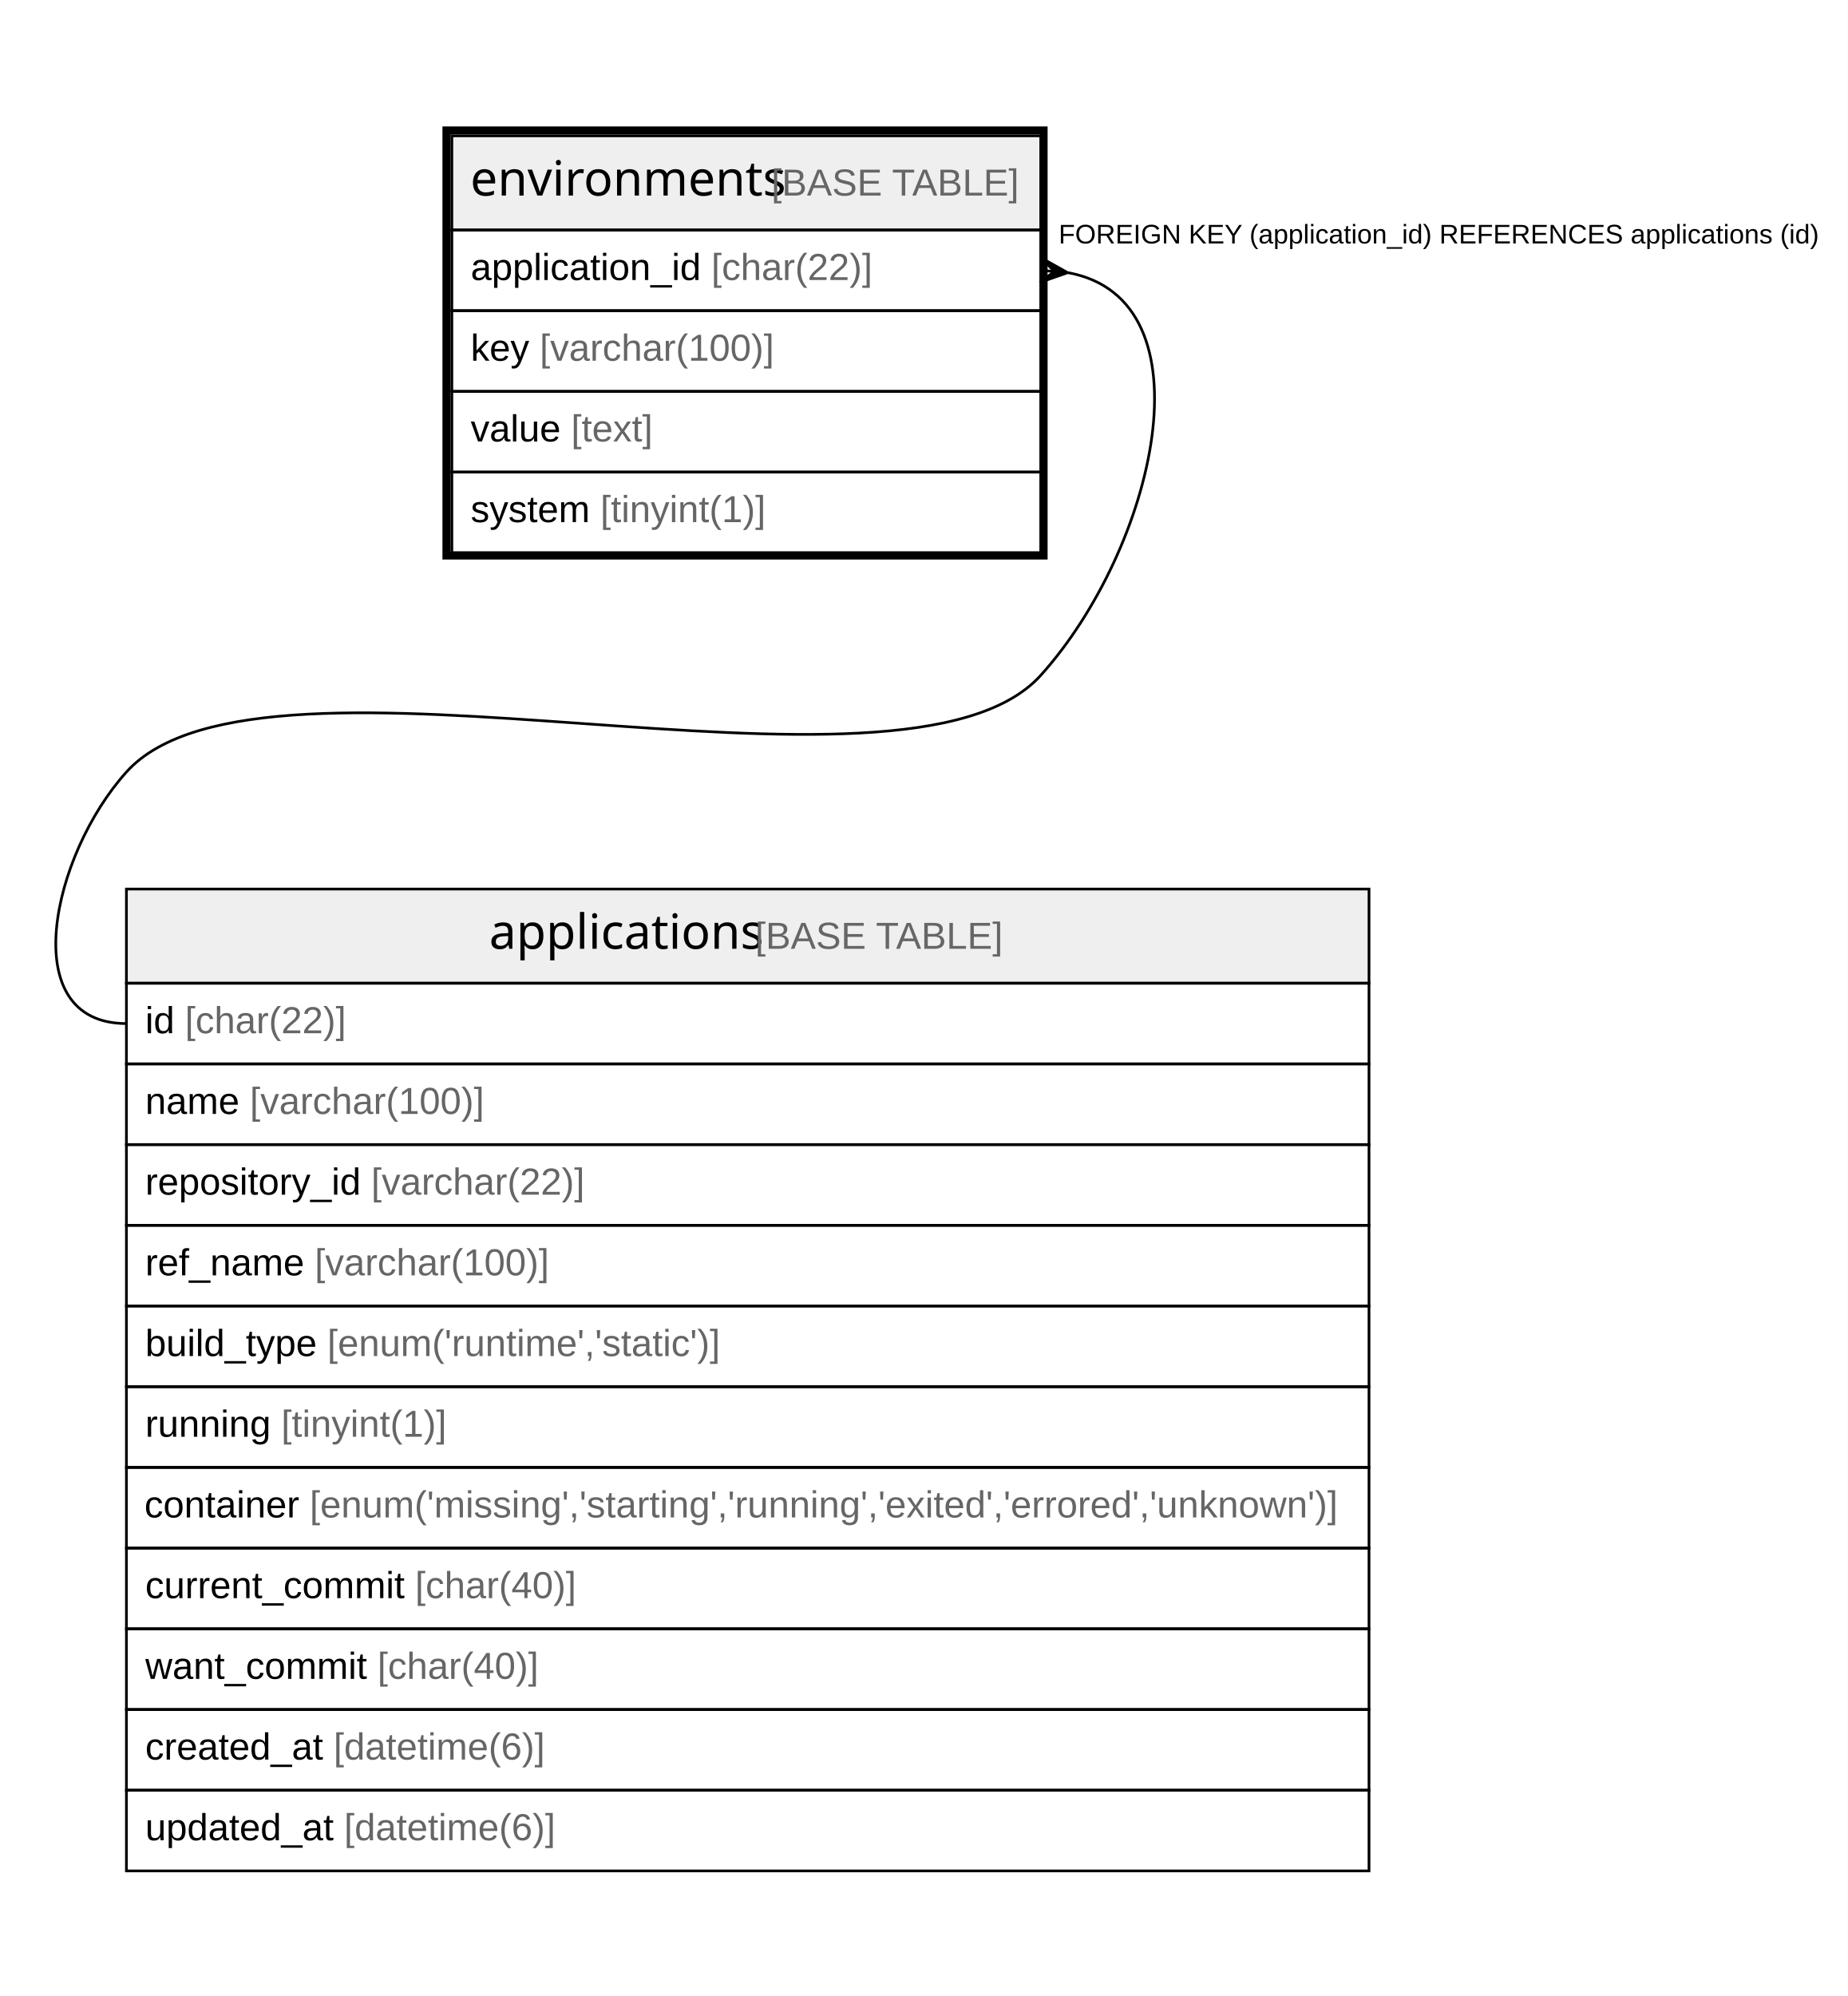
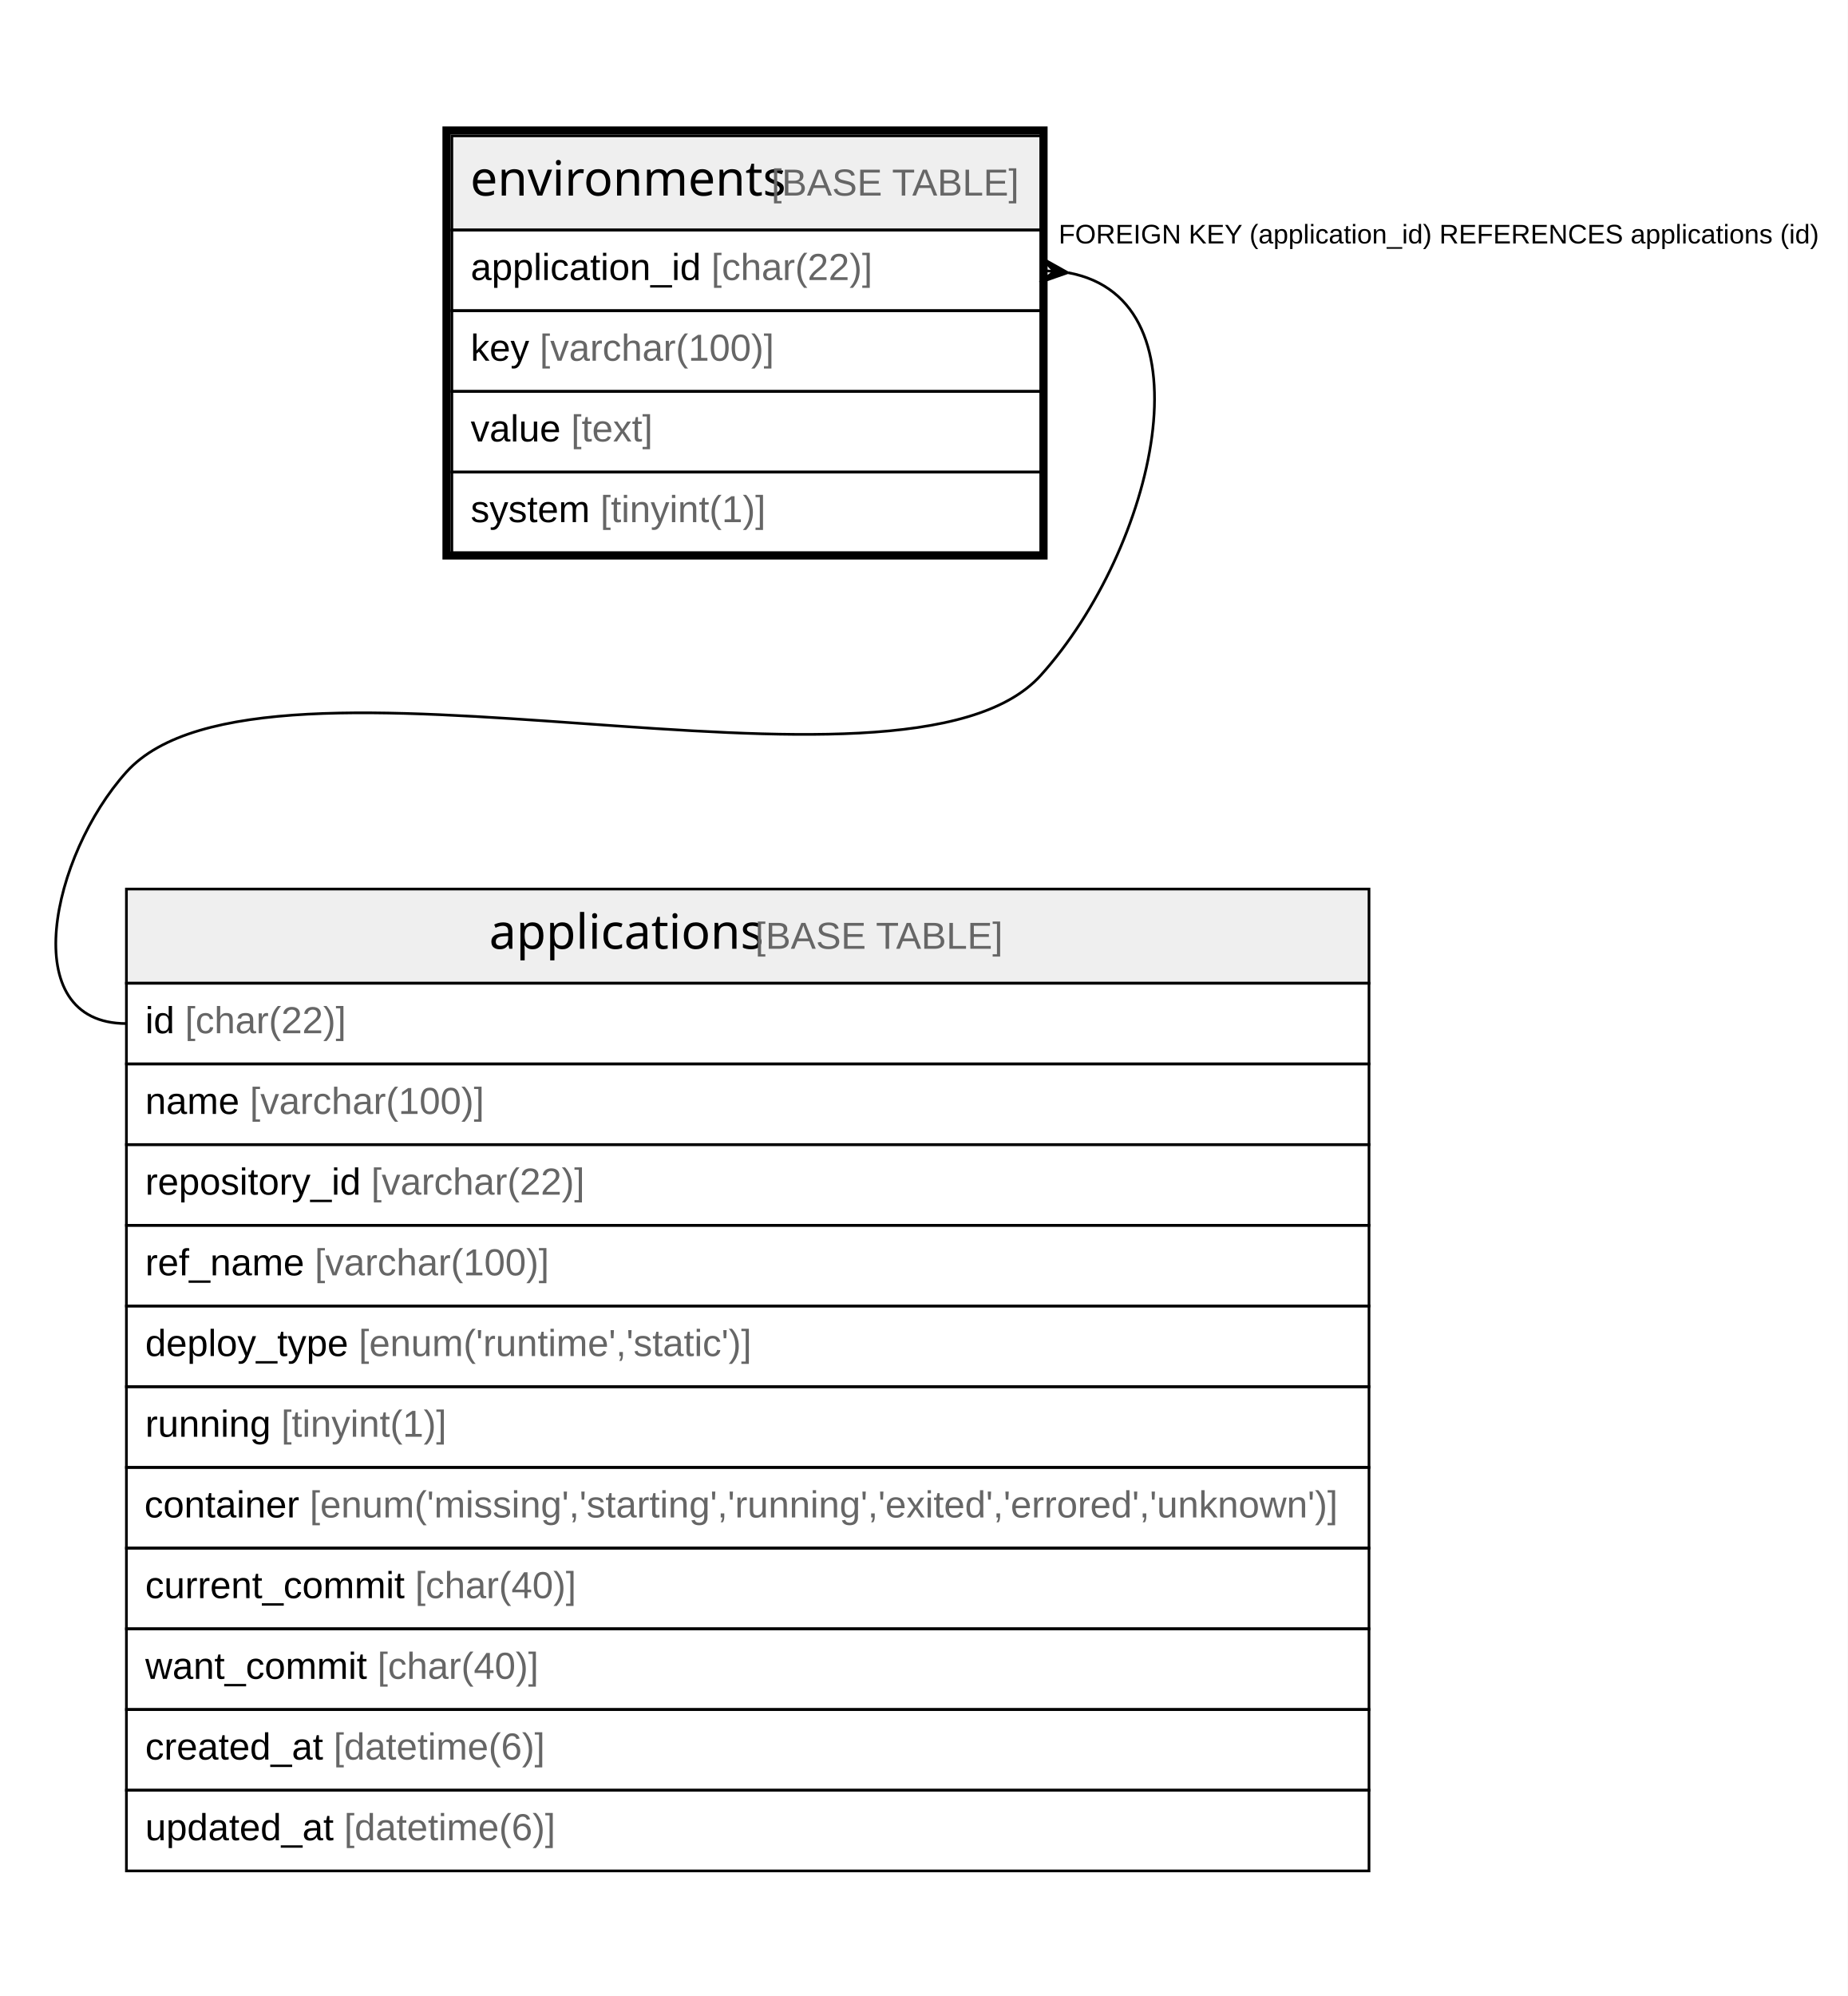
<svg xmlns="http://www.w3.org/2000/svg" width="687pt" height="742pt" viewBox="0.00 0.00 687.00 742.00">
  <g id="graph0" class="graph" transform="scale(1 1) rotate(0) translate(4 738)">
    <polygon fill="#ffffff" stroke="transparent" points="-4,4 -4,-738 683,-738 683,4 -4,4" />
    <g id="node1" class="node">
      <polygon fill="#efefef" stroke="transparent" points="164,-652.5 164,-687.5 383,-687.5 383,-652.5 164,-652.5" />
      <polygon fill="none" stroke="#000000" points="164,-652.5 164,-687.5 383,-687.5 383,-652.5 164,-652.5" />
      <text text-anchor="start" x="170.864" y="-665.3" font-family="Arial Bold" font-size="18.00" fill="#000000">environments</text>
      <text text-anchor="start" x="278.882" y="-665.3" font-family="Arial" font-size="14.00" fill="#000000"> </text>
      <text text-anchor="start" x="282.773" y="-665.3" font-family="Arial" font-size="14.00" fill="#666666">[BASE TABLE]</text>
      <polygon fill="none" stroke="#000000" points="164,-622.5 164,-652.5 383,-652.5 383,-622.5 164,-622.5" />
      <text text-anchor="start" x="171" y="-633.9" font-family="Arial" font-size="14.00" fill="#000000">application_id </text>
      <text text-anchor="start" x="260.468" y="-633.9" font-family="Arial" font-size="14.00" fill="#666666">[char(22)]</text>
      <polygon fill="none" stroke="#000000" points="164,-592.5 164,-622.5 383,-622.5 383,-592.5 164,-592.5" />
      <text text-anchor="start" x="171" y="-603.9" font-family="Arial" font-size="14.00" fill="#000000">key </text>
      <text text-anchor="start" x="196.673" y="-603.9" font-family="Arial" font-size="14.00" fill="#666666">[varchar(100)]</text>
      <polygon fill="none" stroke="#000000" points="164,-562.5 164,-592.5 383,-592.5 383,-562.5 164,-562.5" />
      <text text-anchor="start" x="171" y="-573.9" font-family="Arial" font-size="14.00" fill="#000000">value </text>
      <text text-anchor="start" x="208.345" y="-573.9" font-family="Arial" font-size="14.00" fill="#666666">[text]</text>
      <polygon fill="none" stroke="#000000" points="164,-532.5 164,-562.5 383,-562.5 383,-532.5 164,-532.5" />
      <text text-anchor="start" x="171" y="-543.9" font-family="Arial" font-size="14.00" fill="#000000">system </text>
      <text text-anchor="start" x="219.224" y="-543.9" font-family="Arial" font-size="14.00" fill="#666666">[tinyint(1)]</text>
      <polygon fill="none" stroke="#000000" stroke-width="3" points="162,-531.5 162,-689.5 384,-689.5 384,-531.5 162,-531.5" />
    </g>
    <g id="node2" class="node">
      <polygon fill="#efefef" stroke="transparent" points="43,-372.5 43,-407.5 505,-407.5 505,-372.5 43,-372.5" />
      <polygon fill="none" stroke="#000000" points="43,-372.5 43,-407.5 505,-407.5 505,-372.5 43,-372.5" />
      <text text-anchor="start" x="177.862" y="-385.3" font-family="Arial Bold" font-size="18.00" fill="#000000">applications</text>
      <text text-anchor="start" x="272.884" y="-385.3" font-family="Arial" font-size="14.00" fill="#000000"> </text>
      <text text-anchor="start" x="276.775" y="-385.3" font-family="Arial" font-size="14.00" fill="#666666">[BASE TABLE]</text>
      <polygon fill="none" stroke="#000000" points="43,-342.5 43,-372.5 505,-372.5 505,-342.5 43,-342.5" />
      <text text-anchor="start" x="50" y="-353.9" font-family="Arial" font-size="14.00" fill="#000000">id </text>
      <text text-anchor="start" x="64.78" y="-353.9" font-family="Arial" font-size="14.00" fill="#666666">[char(22)]</text>
      <polygon fill="none" stroke="#000000" points="43,-312.5 43,-342.5 505,-342.5 505,-312.5 43,-312.5" />
      <text text-anchor="start" x="50" y="-323.9" font-family="Arial" font-size="14.00" fill="#000000">name </text>
      <text text-anchor="start" x="88.899" y="-323.9" font-family="Arial" font-size="14.00" fill="#666666">[varchar(100)]</text>
      <polygon fill="none" stroke="#000000" points="43,-282.5 43,-312.5 505,-312.5 505,-282.5 43,-282.5" />
      <text text-anchor="start" x="50" y="-293.9" font-family="Arial" font-size="14.00" fill="#000000">repository_id </text>
      <text text-anchor="start" x="134.011" y="-293.9" font-family="Arial" font-size="14.00" fill="#666666">[varchar(22)]</text>
      <polygon fill="none" stroke="#000000" points="43,-252.5 43,-282.5 505,-282.5 505,-252.5 43,-252.5" />
      <text text-anchor="start" x="50" y="-263.9" font-family="Arial" font-size="14.00" fill="#000000">ref_name </text>
      <text text-anchor="start" x="113.015" y="-263.9" font-family="Arial" font-size="14.00" fill="#666666">[varchar(100)]</text>
      <polygon fill="none" stroke="#000000" points="43,-222.5 43,-252.5 505,-252.5 505,-222.5 43,-222.5" />
-       <text text-anchor="start" x="50" y="-233.9" font-family="Arial" font-size="14.00" fill="#000000">build_type </text>
-       <text text-anchor="start" x="117.69" y="-233.9" font-family="Arial" font-size="14.00" fill="#666666">[enum('runtime','static')]</text>
+       <text text-anchor="start" x="50" y="-233.9" font-family="Arial" font-size="14.00" fill="#000000">deploy_type </text>
+       <text text-anchor="start" x="129.366" y="-233.9" font-family="Arial" font-size="14.00" fill="#666666">[enum('runtime','static')]</text>
      <polygon fill="none" stroke="#000000" points="43,-192.5 43,-222.5 505,-222.5 505,-192.5 43,-192.5" />
      <text text-anchor="start" x="50" y="-203.9" font-family="Arial" font-size="14.00" fill="#000000">running </text>
      <text text-anchor="start" x="100.571" y="-203.9" font-family="Arial" font-size="14.00" fill="#666666">[tinyint(1)]</text>
      <polygon fill="none" stroke="#000000" points="43,-162.5 43,-192.5 505,-192.5 505,-162.5 43,-162.5" />
      <text text-anchor="start" x="49.686" y="-173.9" font-family="Arial" font-size="14.00" fill="#000000">container </text>
      <text text-anchor="start" x="111.147" y="-173.9" font-family="Arial" font-size="14.00" fill="#666666">[enum('missing','starting','running','exited','errored','unknown')]</text>
      <polygon fill="none" stroke="#000000" points="43,-132.5 43,-162.5 505,-162.5 505,-132.5 43,-132.5" />
      <text text-anchor="start" x="50" y="-143.9" font-family="Arial" font-size="14.00" fill="#000000">current_commit </text>
      <text text-anchor="start" x="150.334" y="-143.9" font-family="Arial" font-size="14.00" fill="#666666">[char(40)]</text>
      <polygon fill="none" stroke="#000000" points="43,-102.5 43,-132.5 505,-132.5 505,-102.5 43,-102.5" />
      <text text-anchor="start" x="50" y="-113.9" font-family="Arial" font-size="14.00" fill="#000000">want_commit </text>
      <text text-anchor="start" x="136.337" y="-113.9" font-family="Arial" font-size="14.00" fill="#666666">[char(40)]</text>
      <polygon fill="none" stroke="#000000" points="43,-72.5 43,-102.5 505,-102.5 505,-72.5 43,-72.5" />
      <text text-anchor="start" x="50" y="-83.9" font-family="Arial" font-size="14.00" fill="#000000">created_at </text>
      <text text-anchor="start" x="120.028" y="-83.9" font-family="Arial" font-size="14.00" fill="#666666">[datetime(6)]</text>
      <polygon fill="none" stroke="#000000" points="43,-42.5 43,-72.5 505,-72.5 505,-42.5 43,-42.5" />
      <text text-anchor="start" x="50" y="-53.9" font-family="Arial" font-size="14.00" fill="#000000">updated_at </text>
      <text text-anchor="start" x="123.933" y="-53.9" font-family="Arial" font-size="14.00" fill="#666666">[datetime(6)]</text>
    </g>
    <g id="edge1" class="edge">
      <path fill="none" stroke="#000000" d="M393.186,-636.621C447.399,-626.63 425.292,-534.006 383,-487 332.183,-430.518 93.817,-507.482 43,-451 15.206,-420.108 1.444,-357.5 43,-357.5" />
      <polygon fill="#000000" stroke="#000000" points="392.963,-636.64 382.613,-633.017 387.981,-637.07 383,-637.5 383,-637.5 383,-637.5 387.981,-637.07 383.387,-641.983 392.963,-636.64 392.963,-636.64" />
      <text text-anchor="start" x="389.602" y="-647.5" font-family="Arial" font-size="10.00" fill="#000000">FOREIGN KEY (application_id) REFERENCES applications (id)</text>
    </g>
  </g>
</svg>
